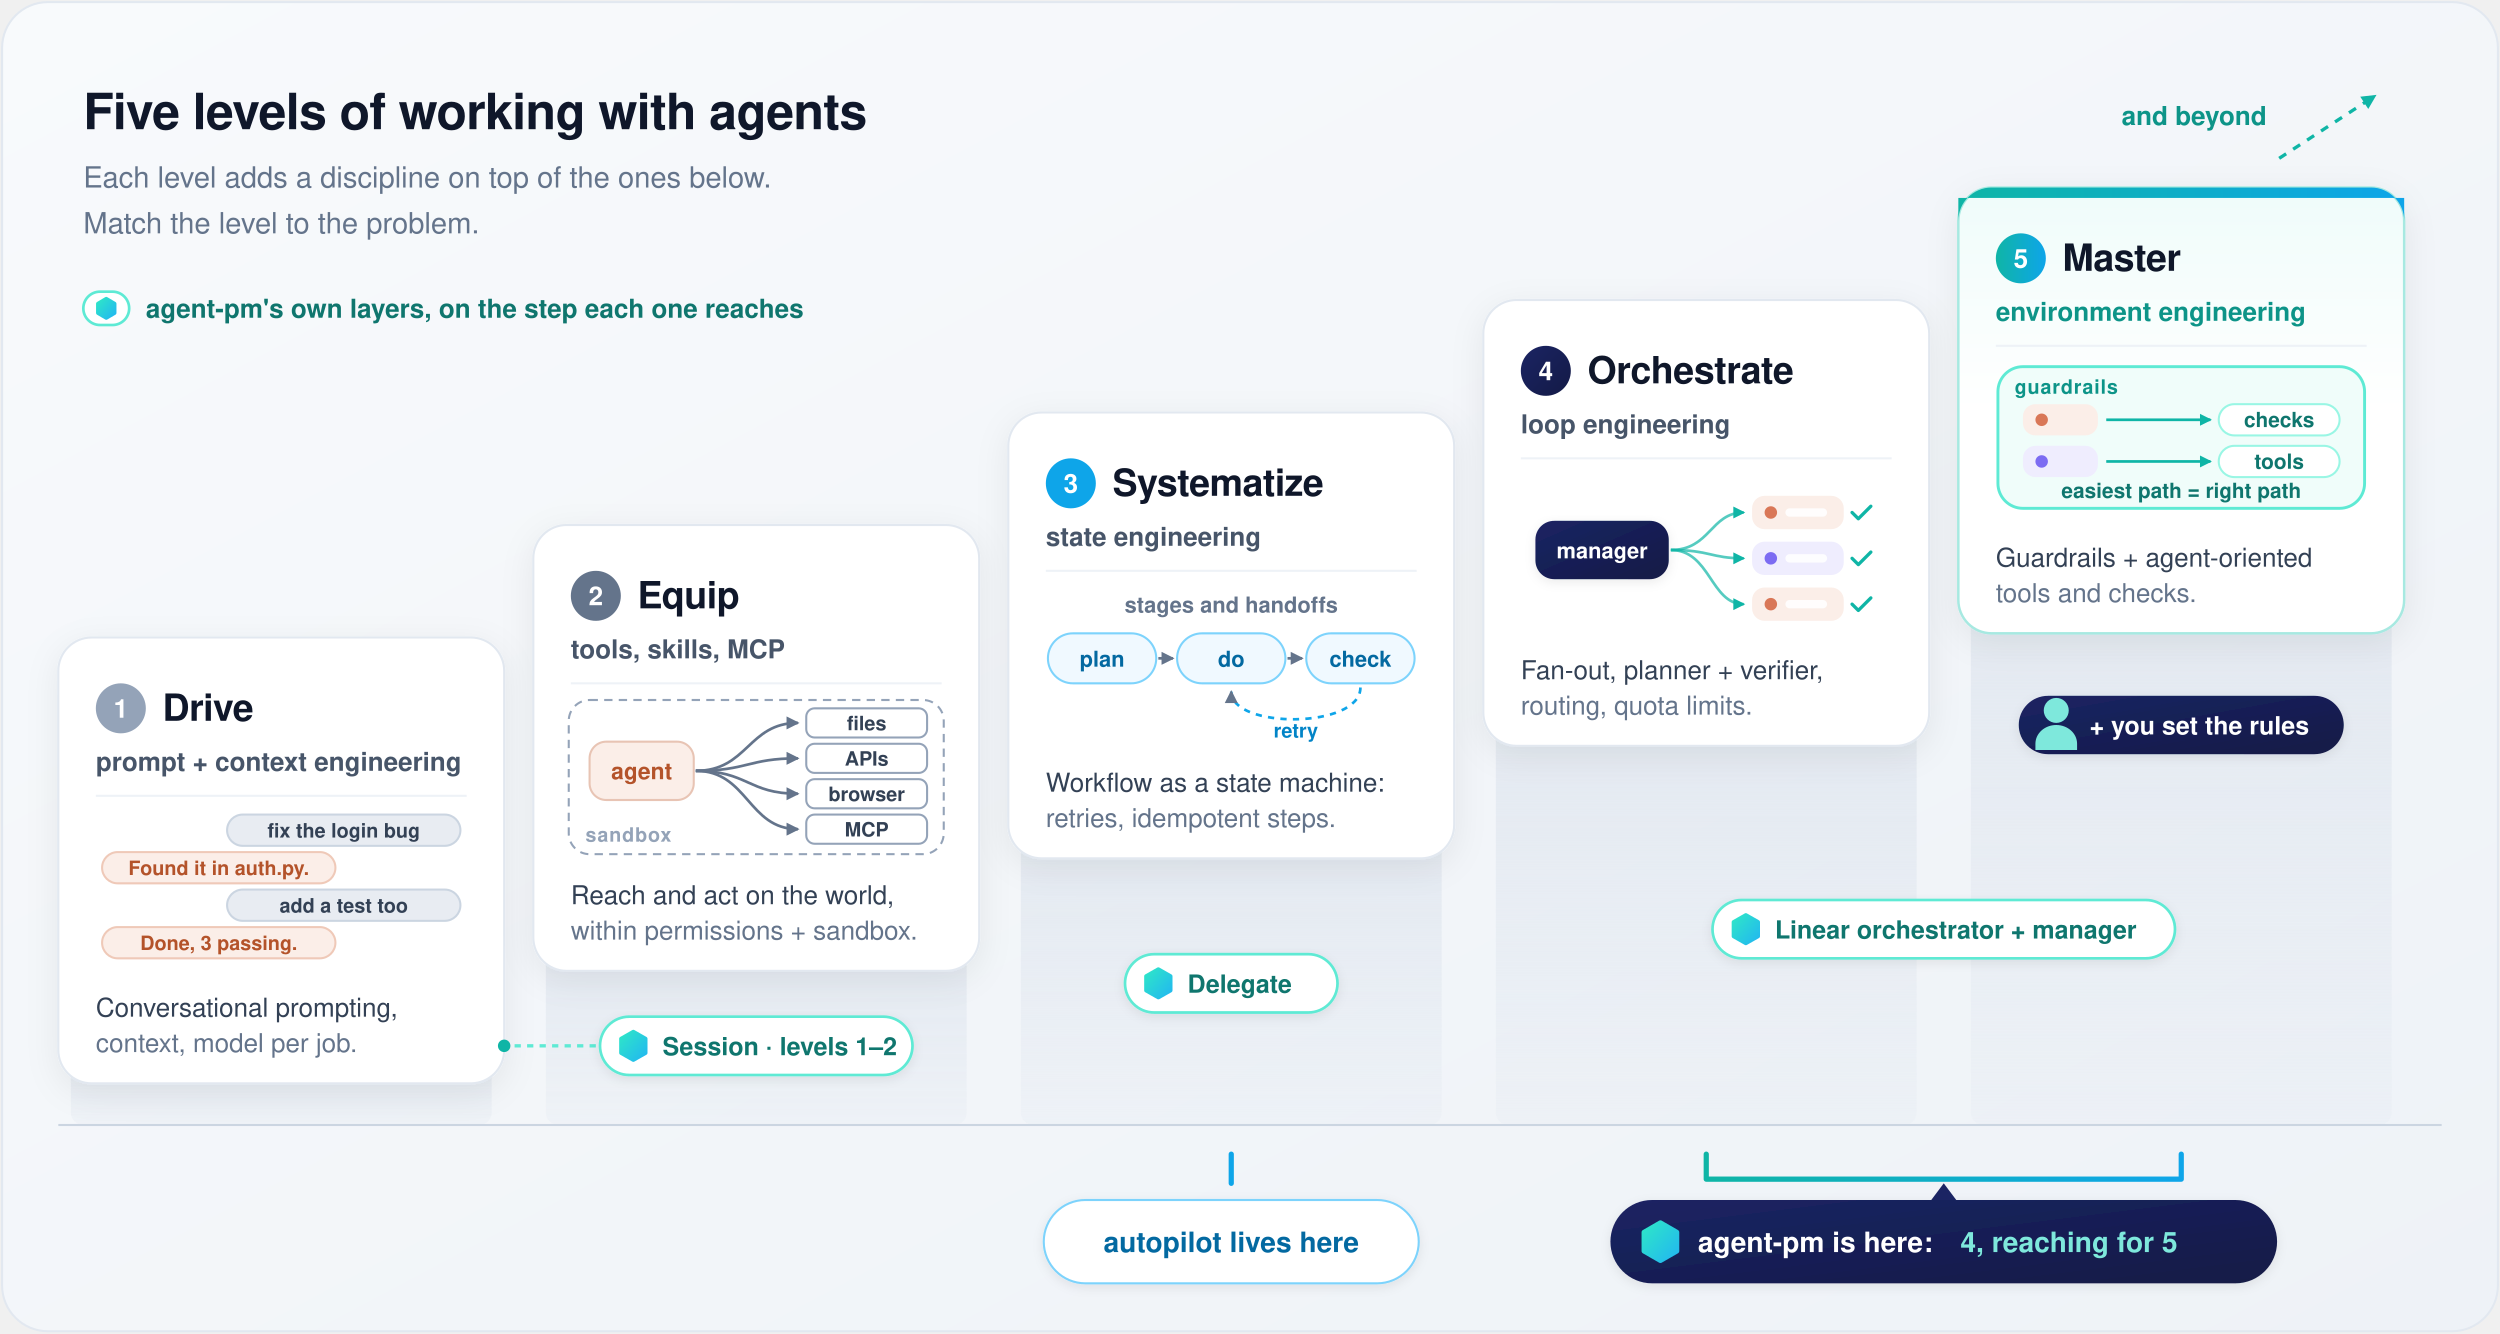
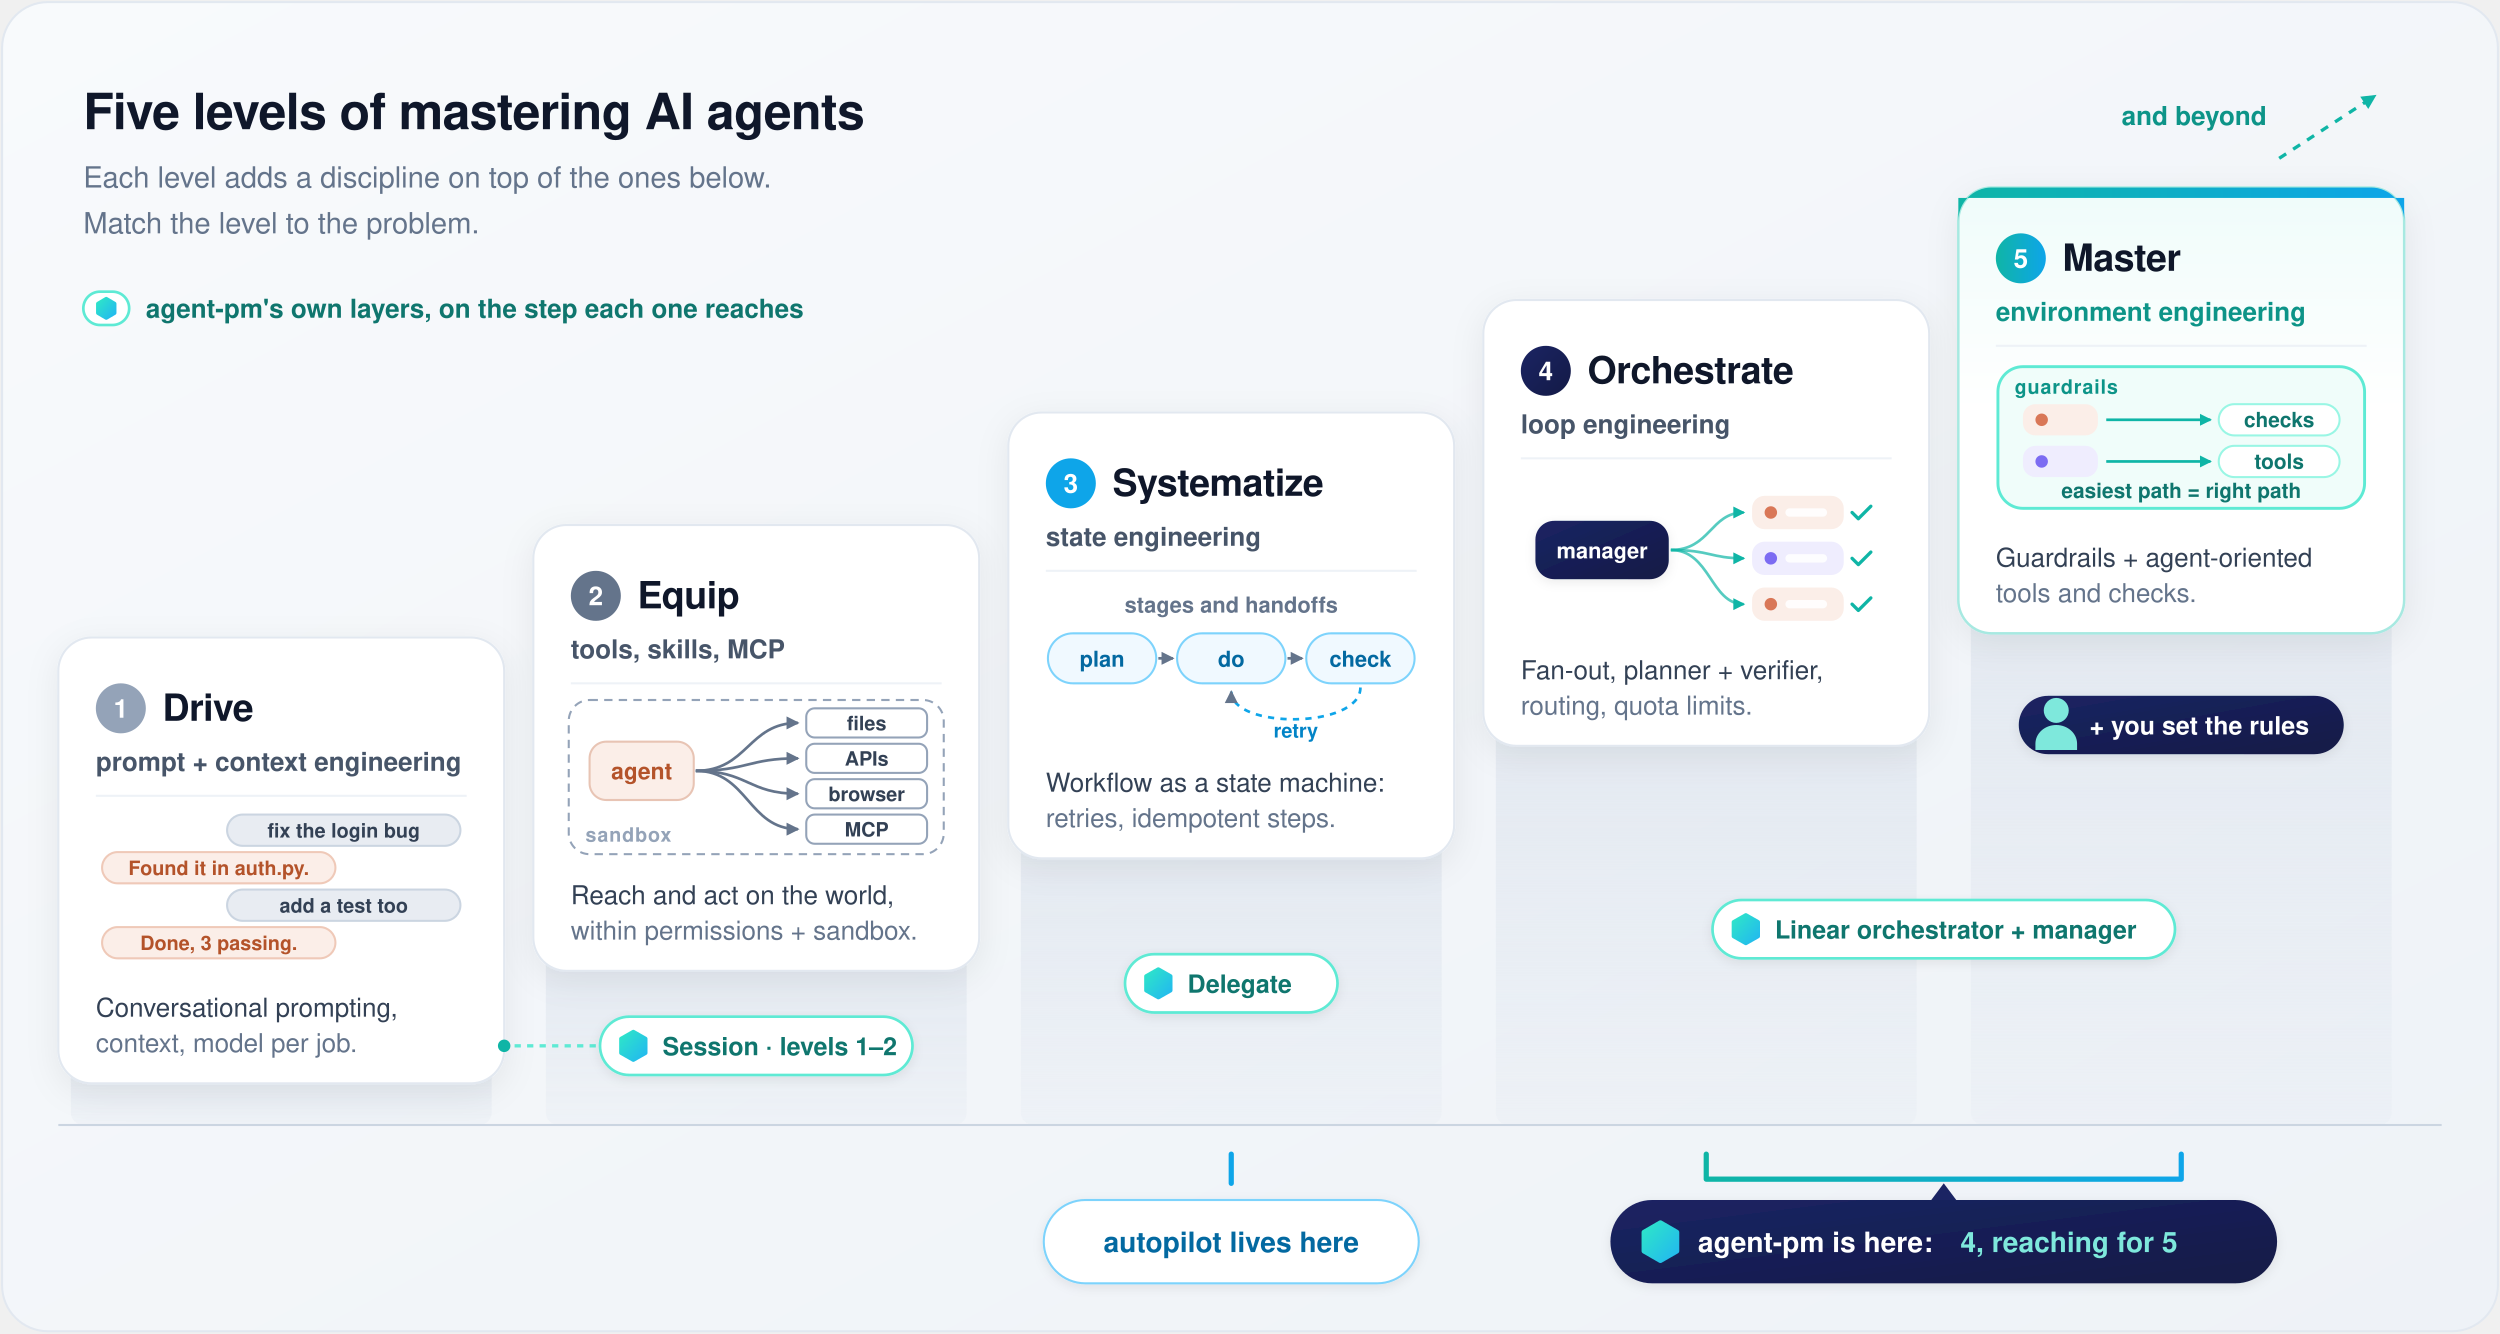
<svg xmlns="http://www.w3.org/2000/svg" width="1200" height="640" viewBox="0 0 1200 640" font-family="-apple-system, BlinkMacSystemFont, 'Segoe UI', Helvetica, Arial, sans-serif" role="img" aria-labelledby="t d">
  <defs>
    <linearGradient id="bg" x1="0" y1="0" x2="1" y2="1">
      <stop offset="0" stop-color="#f8fafc" />
      <stop offset="1" stop-color="#eef2f7" />
    </linearGradient>
    <linearGradient id="heroBg" x1="0" y1="0" x2="0" y2="1">
      <stop offset="0" stop-color="#effcfa" />
      <stop offset="0.5" stop-color="#ffffff" />
    </linearGradient>
    <linearGradient id="heroBar" x1="0" y1="0" x2="1" y2="0">
      <stop offset="0" stop-color="#0fb5a6" />
      <stop offset="1" stop-color="#0ea5e9" />
    </linearGradient>
    <linearGradient id="mgr" x1="0" y1="0" x2="1" y2="1">
      <stop offset="0" stop-color="#1b2463" />
      <stop offset="1" stop-color="#131a46" />
    </linearGradient>
    <linearGradient id="hex" x1="0" y1="0" x2="1" y2="1">
      <stop offset="0" stop-color="#2ee6c8" />
      <stop offset="1" stop-color="#22b8f0" />
    </linearGradient>
    <linearGradient id="riser" x1="0" y1="0" x2="0" y2="1">
      <stop offset="0" stop-color="#e2e8f0" stop-opacity="0.9" />
      <stop offset="1" stop-color="#e2e8f0" stop-opacity="0.25" />
    </linearGradient>
    <filter id="card" x="-10%" y="-10%" width="120%" height="125%">
      <feDropShadow dx="0" dy="4" stdDeviation="8" flood-color="#0f172a" flood-opacity="0.07" />
    </filter>
    <filter id="soft" x="-15%" y="-15%" width="130%" height="140%">
      <feDropShadow dx="0" dy="1.5" stdDeviation="2.5" flood-color="#0f172a" flood-opacity="0.08" />
    </filter>
    <marker id="m1" viewBox="0 0 10 10" refX="8" refY="5" markerWidth="6" markerHeight="6" orient="auto-start-reverse">
      <path d="M1,1 L9,5 L1,9 z" fill="#64748b" />
    </marker>
    <marker id="m3" viewBox="0 0 10 10" refX="8" refY="5" markerWidth="5.5" markerHeight="5.5" orient="auto-start-reverse">
      <path d="M1,1 L9,5 L1,9 z" fill="#0fb5a6" />
    </marker>
    <g id="person">
      <circle cx="0" cy="-8" r="6" />
      <path d="M-10,11 V8 A10,9 0 0 1 10,8 V11 Z" />
    </g>
  </defs>
  <rect x="1" y="1" width="1198" height="638" rx="22" fill="url(#bg)" stroke="#e2e8f0" />
-   <text x="40" y="62" font-size="24" fill="#0f172a" font-weight="700" text-anchor="start" letter-spacing="-0.3">Five levels of working with agents</text>
+   <text x="40" y="62" font-size="24" fill="#0f172a" font-weight="700" text-anchor="start" letter-spacing="-0.3">Five levels of mastering AI agents</text>
  <text x="40" y="90" font-size="14" fill="#64748b" font-weight="500" text-anchor="start">Each level adds a discipline on top of the ones below.</text>
  <text x="40" y="112" font-size="14" fill="#64748b" font-weight="500" text-anchor="start">Match the level to the problem.</text>
  <rect x="34" y="510" width="202" height="30" rx="6" fill="url(#riser)" />
  <rect x="28" y="306" width="214" height="214" rx="16" fill="#ffffff" stroke="#e2e8f0" filter="url(#card)" />
  <circle cx="58" cy="340" r="12" fill="#94a3b8" />
  <text x="58" y="344.5" font-size="12.5" fill="#ffffff" font-weight="700" text-anchor="middle">1</text>
  <text x="78" y="346" font-size="18" fill="#0f172a" font-weight="700" text-anchor="start" letter-spacing="-0.2">Drive</text>
  <text x="46" y="370" font-size="12.5" fill="#475569" font-weight="600" text-anchor="start">prompt + context engineering</text>
  <line x1="46" y1="382" x2="224" y2="382" stroke="#eef2f7" />
  <rect x="109.0" y="391" width="112" height="15" rx="7.5" fill="#e8ecf2" stroke="#cbd5e1" />
  <text x="165.0" y="402" font-size="9.5" fill="#334155" font-weight="600" text-anchor="middle">fix the login bug</text>
  <rect x="49.0" y="409" width="112" height="15" rx="7.5" fill="#fbeee8" stroke="#efc9b8" />
  <text x="105.0" y="420" font-size="9.5" fill="#b4532a" font-weight="600" text-anchor="middle">Found it in auth.py.</text>
  <rect x="109.0" y="427" width="112" height="15" rx="7.5" fill="#e8ecf2" stroke="#cbd5e1" />
  <text x="165.0" y="438" font-size="9.5" fill="#334155" font-weight="600" text-anchor="middle">add a test too</text>
  <rect x="49.0" y="445" width="112" height="15" rx="7.5" fill="#fbeee8" stroke="#efc9b8" />
  <text x="105.0" y="456" font-size="9.5" fill="#b4532a" font-weight="600" text-anchor="middle">Done, 3 passing.</text>
  <text x="46" y="488" font-size="12.5" fill="#334155" font-weight="500" text-anchor="start">Conversational prompting,</text>
  <text x="46" y="505" font-size="12.5" fill="#64748b" font-weight="500" text-anchor="start">context, model per job.</text>
  <rect x="262" y="456" width="202" height="84" rx="6" fill="url(#riser)" />
  <rect x="256" y="252" width="214" height="214" rx="16" fill="#ffffff" stroke="#e2e8f0" filter="url(#card)" />
  <circle cx="286" cy="286" r="12" fill="#64748b" />
  <text x="286" y="290.5" font-size="12.5" fill="#ffffff" font-weight="700" text-anchor="middle">2</text>
  <text x="306" y="292" font-size="18" fill="#0f172a" font-weight="700" text-anchor="start" letter-spacing="-0.2">Equip</text>
  <text x="274" y="316" font-size="12.5" fill="#475569" font-weight="600" text-anchor="start">tools, skills, MCP</text>
  <line x1="274" y1="328" x2="452" y2="328" stroke="#eef2f7" />
  <rect x="273.0" y="336" width="180" height="74" rx="10" fill="none" stroke="#94a3b8" stroke-dasharray="4 3" />
  <text x="281.0" y="404" font-size="9.5" fill="#94a3b8" font-weight="600" text-anchor="start" letter-spacing="0.4">sandbox</text>
  <rect x="283.0" y="356" width="50" height="28" rx="8" fill="#fbeee8" stroke="#e8c4b4" />
  <text x="308.0" y="374" font-size="11" fill="#b4532a" font-weight="600" text-anchor="middle">agent</text>
  <path d="M334.0,370 C359.0,370 359.0,347 383.0,347" fill="none" stroke="#64748b" stroke-width="1.3" marker-end="url(#m1)" />
  <rect x="387.0" y="340" width="58" height="14" rx="4" fill="#ffffff" stroke="#94a3b8" />
  <text x="416.0" y="350.5" font-size="9.5" fill="#334155" font-weight="600" text-anchor="middle">files</text>
  <path d="M334.0,370 C359.0,370 359.0,364 383.0,364" fill="none" stroke="#64748b" stroke-width="1.3" marker-end="url(#m1)" />
  <rect x="387.0" y="357" width="58" height="14" rx="4" fill="#ffffff" stroke="#94a3b8" />
  <text x="416.0" y="367.5" font-size="9.5" fill="#334155" font-weight="600" text-anchor="middle">APIs</text>
  <path d="M334.0,370 C359.0,370 359.0,381 383.0,381" fill="none" stroke="#64748b" stroke-width="1.3" marker-end="url(#m1)" />
  <rect x="387.0" y="374" width="58" height="14" rx="4" fill="#ffffff" stroke="#94a3b8" />
  <text x="416.0" y="384.5" font-size="9.5" fill="#334155" font-weight="600" text-anchor="middle">browser</text>
  <path d="M334.0,370 C359.0,370 359.0,398 383.0,398" fill="none" stroke="#64748b" stroke-width="1.3" marker-end="url(#m1)" />
  <rect x="387.0" y="391" width="58" height="14" rx="4" fill="#ffffff" stroke="#94a3b8" />
  <text x="416.0" y="401.5" font-size="9.5" fill="#334155" font-weight="600" text-anchor="middle">MCP</text>
  <text x="274" y="434" font-size="12.5" fill="#334155" font-weight="500" text-anchor="start">Reach and act on the world,</text>
  <text x="274" y="451" font-size="12.5" fill="#64748b" font-weight="500" text-anchor="start">within permissions + sandbox.</text>
  <rect x="490" y="402" width="202" height="138" rx="6" fill="url(#riser)" />
  <rect x="484" y="198" width="214" height="214" rx="16" fill="#ffffff" stroke="#e2e8f0" filter="url(#card)" />
  <circle cx="514" cy="232" r="12" fill="#0ea5e9" />
  <text x="514" y="236.5" font-size="12.5" fill="#ffffff" font-weight="700" text-anchor="middle">3</text>
  <text x="534" y="238" font-size="18" fill="#0f172a" font-weight="700" text-anchor="start" letter-spacing="-0.2">Systematize</text>
  <text x="502" y="262" font-size="12.5" fill="#475569" font-weight="600" text-anchor="start">state engineering</text>
  <line x1="502" y1="274" x2="680" y2="274" stroke="#eef2f7" />
  <rect x="503.0" y="304" width="52" height="24" rx="12" fill="#f0f9ff" stroke="#7dd3fc" />
  <text x="529.0" y="320" font-size="10.5" fill="#0369a1" font-weight="600" text-anchor="middle">plan</text>
  <path d="M556.0,316 H563.0" stroke="#64748b" stroke-width="1.3" marker-end="url(#m1)" />
  <rect x="565.0" y="304" width="52" height="24" rx="12" fill="#f0f9ff" stroke="#7dd3fc" />
  <text x="591.0" y="320" font-size="10.5" fill="#0369a1" font-weight="600" text-anchor="middle">do</text>
  <path d="M618.0,316 H625.0" stroke="#64748b" stroke-width="1.3" marker-end="url(#m1)" />
  <rect x="627.0" y="304" width="52" height="24" rx="12" fill="#f0f9ff" stroke="#7dd3fc" />
  <text x="653.0" y="320" font-size="10.5" fill="#0369a1" font-weight="600" text-anchor="middle">check</text>
  <path d="M653.0,330 C653.0,350 591.0,350 591.0,332" fill="none" stroke="#0ea5e9" stroke-width="1.3" stroke-dasharray="3 3" marker-end="url(#m1)" />
  <text x="622.0" y="354" font-size="9.5" fill="#0284c7" font-weight="600" text-anchor="middle">retry</text>
  <text x="591.0" y="294" font-size="10.5" fill="#64748b" font-weight="600" text-anchor="middle">stages and handoffs</text>
  <text x="502" y="380" font-size="12.5" fill="#334155" font-weight="500" text-anchor="start">Workflow as a state machine:</text>
  <text x="502" y="397" font-size="12.5" fill="#64748b" font-weight="500" text-anchor="start">retries, idempotent steps.</text>
  <rect x="718" y="348" width="202" height="192" rx="6" fill="url(#riser)" />
  <rect x="712" y="144" width="214" height="214" rx="16" fill="#ffffff" stroke="#e2e8f0" filter="url(#card)" />
  <circle cx="742" cy="178" r="12" fill="url(#mgr)" />
  <text x="742" y="182.5" font-size="12.5" fill="#ffffff" font-weight="700" text-anchor="middle">4</text>
  <text x="762" y="184" font-size="18" fill="#0f172a" font-weight="700" text-anchor="start" letter-spacing="-0.2">Orchestrate</text>
  <text x="730" y="208" font-size="12.5" fill="#475569" font-weight="600" text-anchor="start">loop engineering</text>
  <line x1="730" y1="220" x2="908" y2="220" stroke="#eef2f7" />
  <rect x="737.0" y="250" width="64" height="28" rx="9" fill="url(#mgr)" filter="url(#soft)" />
  <text x="769.0" y="268" font-size="10.5" fill="#ffffff" font-weight="600" text-anchor="middle">manager</text>
  <path d="M802.0,264 C821.0,264 821.0,246 837.0,246" fill="none" stroke="#0fb5a6" stroke-opacity="0.7" stroke-width="1.3" marker-end="url(#m3)" />
  <rect x="841.0" y="238" width="44" height="16" rx="6" fill="#fbeee8" />
  <circle cx="850.0" cy="246" r="3" fill="#d97757" />
  <rect x="857.0" y="244" width="20" height="4" rx="2" fill="#ffffff" opacity="0.9" />
  <path d="M889.0,246 l3,3 l6,-6" fill="none" stroke="#0fb5a6" stroke-width="1.6" stroke-linecap="round" stroke-linejoin="round" />
  <path d="M802.0,264 C821.0,264 821.0,268 837.0,268" fill="none" stroke="#0fb5a6" stroke-opacity="0.7" stroke-width="1.3" marker-end="url(#m3)" />
  <rect x="841.0" y="260" width="44" height="16" rx="6" fill="#efedfe" />
  <circle cx="850.0" cy="268" r="3" fill="#7c6cf2" />
  <rect x="857.0" y="266" width="20" height="4" rx="2" fill="#ffffff" opacity="0.9" />
  <path d="M889.0,268 l3,3 l6,-6" fill="none" stroke="#0fb5a6" stroke-width="1.6" stroke-linecap="round" stroke-linejoin="round" />
  <path d="M802.0,264 C821.0,264 821.0,290 837.0,290" fill="none" stroke="#0fb5a6" stroke-opacity="0.7" stroke-width="1.3" marker-end="url(#m3)" />
  <rect x="841.0" y="282" width="44" height="16" rx="6" fill="#fbeee8" />
  <circle cx="850.0" cy="290" r="3" fill="#d97757" />
  <rect x="857.0" y="288" width="20" height="4" rx="2" fill="#ffffff" opacity="0.9" />
  <path d="M889.0,290 l3,3 l6,-6" fill="none" stroke="#0fb5a6" stroke-width="1.6" stroke-linecap="round" stroke-linejoin="round" />
  <text x="730" y="326" font-size="12.5" fill="#334155" font-weight="500" text-anchor="start">Fan-out, planner + verifier,</text>
  <text x="730" y="343" font-size="12.5" fill="#64748b" font-weight="500" text-anchor="start">routing, quota limits.</text>
  <rect x="946" y="294" width="202" height="246" rx="6" fill="url(#riser)" />
  <rect x="940" y="90" width="214" height="214" rx="16" fill="url(#heroBg)" stroke="#a7e9e1" stroke-width="1.2" filter="url(#card)" />
  <path d="M956,90 H1138 A16,16 0 0 1 1154,106 V95 H940 V106 A16,16 0 0 1 956,90 Z" fill="url(#heroBar)" />
  <circle cx="970" cy="124" r="12" fill="url(#heroBar)" />
  <text x="970" y="128.5" font-size="12.5" fill="#ffffff" font-weight="700" text-anchor="middle">5</text>
  <text x="990" y="130" font-size="18" fill="#0f172a" font-weight="700" text-anchor="start" letter-spacing="-0.2">Master</text>
  <text x="958" y="154" font-size="12.5" fill="#0d9488" font-weight="600" text-anchor="start">environment engineering</text>
  <line x1="958" y1="166" x2="1136" y2="166" stroke="#eef2f7" />
  <rect x="959.0" y="176" width="176" height="68" rx="12" fill="#f0fdfa" stroke="#5eead4" stroke-width="1.4" />
  <text x="967.0" y="189" font-size="9.5" fill="#0d9488" font-weight="600" text-anchor="start" letter-spacing="0.4">guardrails</text>
  <rect x="1065.0" y="194" width="58" height="15" rx="7.5" fill="#ffffff" stroke="#99f6e4" />
  <text x="1094.0" y="205" font-size="10" fill="#0f766e" font-weight="600" text-anchor="middle">checks</text>
  <rect x="1065.0" y="214" width="58" height="15" rx="7.5" fill="#ffffff" stroke="#99f6e4" />
  <text x="1094.0" y="225" font-size="10" fill="#0f766e" font-weight="600" text-anchor="middle">tools</text>
  <rect x="971.0" y="194" width="36" height="15" rx="6" fill="#fbeee8" />
  <circle cx="980.0" cy="201.5" r="3" fill="#d97757" />
  <path d="M1011.0,201.5 H1061.0" stroke="#0fb5a6" stroke-width="1.3" marker-end="url(#m3)" />
  <rect x="971.0" y="214" width="36" height="15" rx="6" fill="#efedfe" />
  <circle cx="980.0" cy="221.5" r="3" fill="#7c6cf2" />
  <path d="M1011.0,221.5 H1061.0" stroke="#0fb5a6" stroke-width="1.3" marker-end="url(#m3)" />
  <text x="1047.0" y="239" font-size="10" fill="#0f766e" font-weight="700" text-anchor="middle">easiest path = right path</text>
  <text x="958" y="272" font-size="12.5" fill="#334155" font-weight="500" text-anchor="start">Guardrails + agent-oriented</text>
  <text x="958" y="289" font-size="12.5" fill="#64748b" font-weight="500" text-anchor="start">tools and checks.</text>
  <path d="M819.0,554 V566 H1047.0 V554" fill="none" stroke="url(#heroBar)" stroke-width="2.5" stroke-linecap="round" stroke-linejoin="round" />
  <rect x="773.0" y="576" width="320" height="40" rx="20" fill="url(#mgr)" filter="url(#soft)" />
  <path d="M927.0,576 L933.0,568 L939.0,576 Z" fill="#1b2463" />
  <polygon points="804.8,600.5 797.0,605.0 789.2,600.5 789.2,591.5 797.0,587.0 804.8,591.5" fill="url(#hex)" stroke="url(#hex)" stroke-width="2.5" stroke-linejoin="round" />
  <text x="815.0" y="601" font-size="13.5" fill="#ffffff" font-weight="700" text-anchor="start">agent-pm is here:</text>
  <text x="941.0" y="601" font-size="13.5" fill="#7ee8dc" font-weight="600" text-anchor="start">4, reaching for 5</text>
  <path d="M591.0,554 V568" stroke="#0ea5e9" stroke-width="2.5" stroke-linecap="round" />
  <rect x="501.0" y="576" width="180" height="40" rx="20" fill="#ffffff" stroke="#7dd3fc" filter="url(#soft)" />
  <text x="591.0" y="601" font-size="13.5" fill="#0369a1" font-weight="700" text-anchor="middle">autopilot lives here</text>
  <path d="M1094,76 L1140,46" fill="none" stroke="#0fb5a6" stroke-width="1.6" stroke-dasharray="4 4" marker-end="url(#m3)" />
  <text x="1088" y="60" font-size="12.5" fill="#0d9488" font-weight="600" text-anchor="end">and beyond</text>
  <path d="M241,502 H301.0" stroke="#5eead4" stroke-width="1.6" stroke-dasharray="3 3" />
  <circle cx="242" cy="502" r="3" fill="#0fb5a6" />
  <rect x="288.0" y="488" width="150" height="28" rx="14" fill="#ffffff" stroke="#5eead4" stroke-width="1.3" filter="url(#soft)" />
  <polygon points="309.8,505.4 304.0,508.7 298.2,505.4 298.2,498.6 304.0,495.3 309.8,498.6" fill="url(#hex)" stroke="url(#hex)" stroke-width="2" stroke-linejoin="round" />
  <text x="318.0" y="506.5" font-size="12" fill="#0f766e" font-weight="700" text-anchor="start">Session · levels 1–2</text>
  <rect x="540.0" y="458" width="102" height="28" rx="14" fill="#ffffff" stroke="#5eead4" stroke-width="1.3" filter="url(#soft)" />
  <polygon points="561.8,475.4 556.0,478.7 550.2,475.4 550.2,468.6 556.0,465.3 561.8,468.6" fill="url(#hex)" stroke="url(#hex)" stroke-width="2" stroke-linejoin="round" />
  <text x="570.0" y="476.5" font-size="12" fill="#0f766e" font-weight="700" text-anchor="start">Delegate</text>
  <rect x="822.0" y="432" width="222" height="28" rx="14" fill="#ffffff" stroke="#5eead4" stroke-width="1.3" filter="url(#soft)" />
  <polygon points="843.8,449.4 838.0,452.7 832.2,449.4 832.2,442.6 838.0,439.3 843.8,442.6" fill="url(#hex)" stroke="url(#hex)" stroke-width="2" stroke-linejoin="round" />
  <text x="852.0" y="450.5" font-size="12" fill="#0f766e" font-weight="700" text-anchor="start">Linear orchestrator + manager</text>
  <rect x="969.0" y="334" width="156" height="28" rx="14" fill="url(#mgr)" filter="url(#soft)" />
  <use href="#person" x="987.0" y="349" fill="#7ee8dc" transform="scale(1)" />
  <text x="1003.0" y="352.5" font-size="12" fill="#ffffff" font-weight="700" text-anchor="start">+ you set the rules</text>
  <rect x="40" y="140" width="22" height="16" rx="8" fill="#ffffff" stroke="#5eead4" stroke-width="1.3" />
  <polygon points="54.9,150.2 51.0,152.5 47.1,150.2 47.1,145.8 51.0,143.5 54.9,145.8" fill="url(#hex)" stroke="url(#hex)" stroke-width="2" stroke-linejoin="round" />
  <text x="70" y="152.5" font-size="12.5" fill="#0f766e" font-weight="600" text-anchor="start">agent-pm's own layers, on the step each one reaches</text>
  <line x1="28" y1="540" x2="1172" y2="540" stroke="#cbd5e1" />
</svg>
